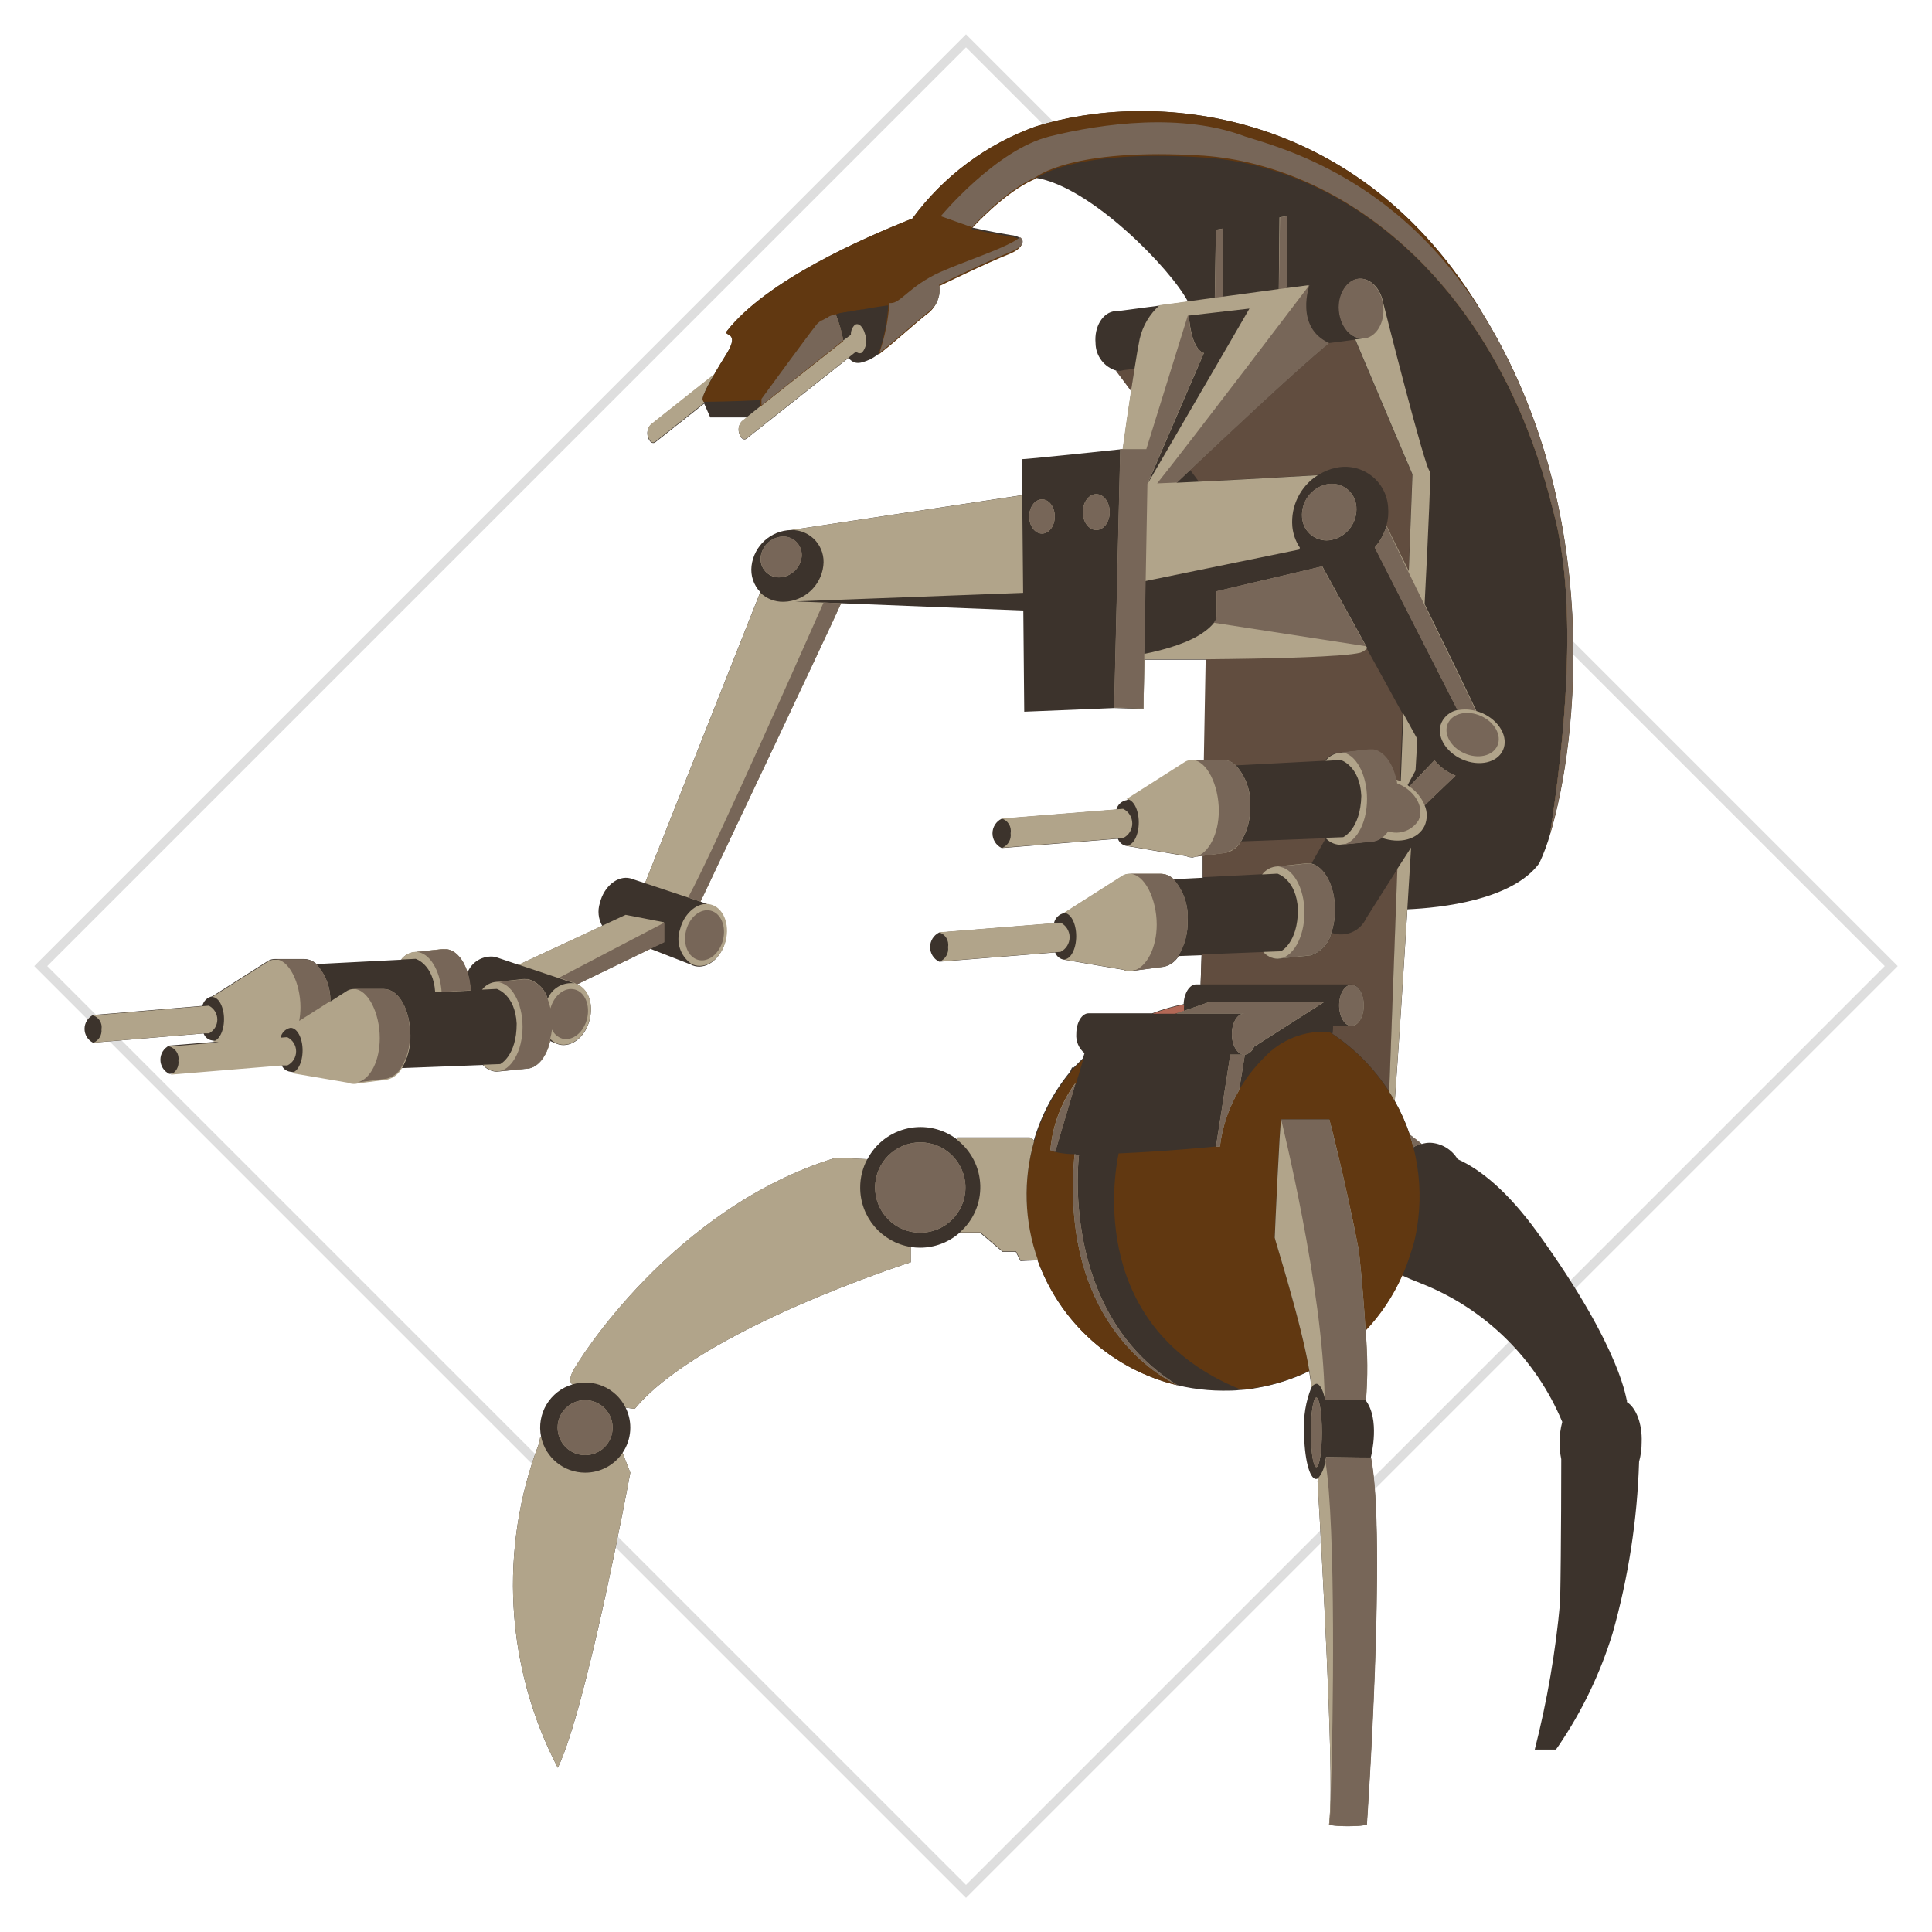
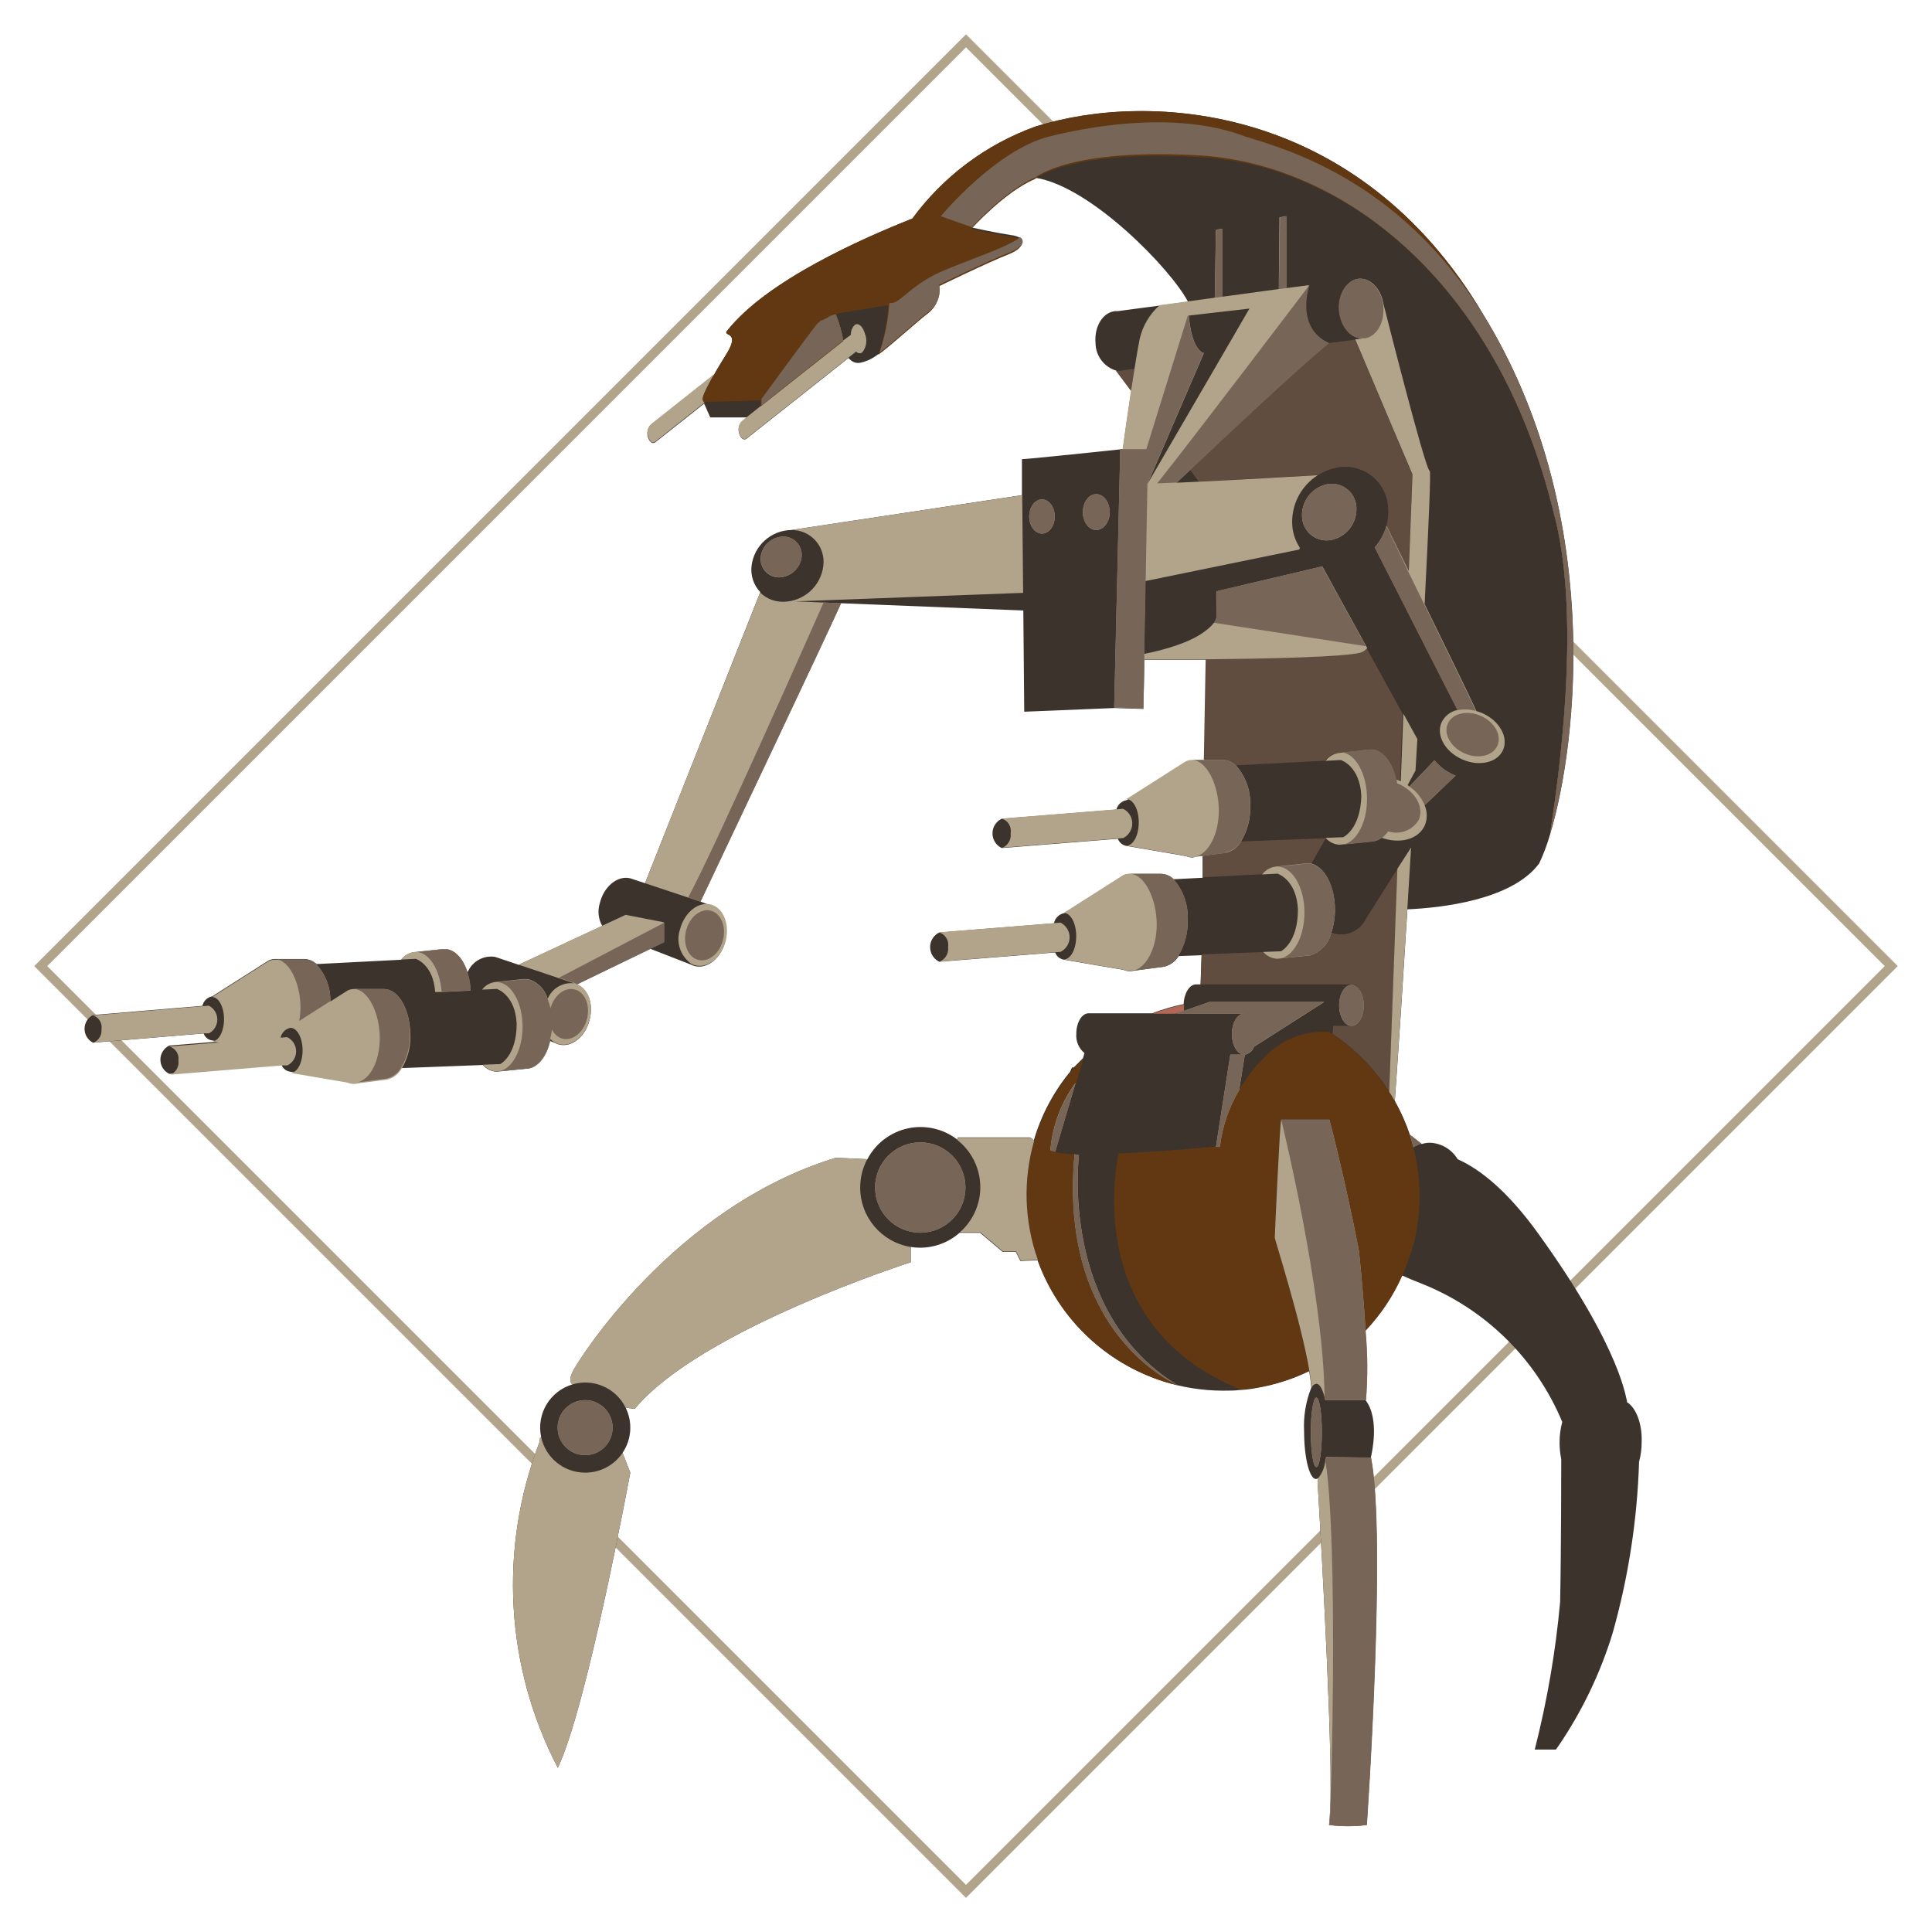
<svg xmlns="http://www.w3.org/2000/svg" viewBox="0 0 210 210">
  <defs>
-     <style>.a{fill:none;stroke:#dedede;stroke-miterlimit:10;}.b{fill:#3c332c;}.c{fill:#b26856;}.d{fill:#614d3f;}.e{fill:#613811;}.f{fill:#b1a48a;}.g{fill:#776658;}</style>
+     <style>.a{fill:none;stroke:#b1a48a;stroke-miterlimit:10;}.b{fill:#3c332c;}.c{fill:#b26856;}.d{fill:#614d3f;}.e{fill:#613811;}.f{fill:#b1a48a;}.g{fill:#776658;}</style>
  </defs>
  <rect class="a" x="33.89" y="33.89" width="142.23" height="142.23" transform="translate(105 -43.49) rotate(45)" />
  <path class="b" d="M176.84,152.4c0-.15,0-0.23,0-0.2-0.1.2-.31-5.21-9.7-18.2-3.31-4.57-6.26-6.91-8.7-8a3.67,3.67,0,0,0-3-1.79,3.07,3.07,0,0,0-.91.14c-0.47-.38-0.9-0.7-1.28-1a21.05,21.05,0,0,0-1.64-3.68c0.42-5.83.9-13.16,1.37-20.83,3.67-.16,11.39-1,14.33-5a21.55,21.55,0,0,0,1.21-3.26c3-10,5.77-35.11-7.29-56.39C147.69,11.32,125,9.84,112.55,13.76a28.66,28.66,0,0,0-13.38,10C93.76,25.92,83.34,30.46,79,36c-0.4.58,1.48,0,0,2.42-0.5.81-1,1.61-1.39,2.32l-6.9,5.47a1.29,1.29,0,0,0-.28,1.3c0.14,0.52.49,0.78,0.78,0.58l5.33-4.22,0.66,1.5h4l-0.57.45a1.29,1.29,0,0,0-.28,1.3c0.14,0.52.49,0.78,0.78,0.58l11.1-8.79c0.67,0.78,1.31.61,2.35,0.15a6.15,6.15,0,0,0,1-.65c1.68-1.26,4.43-3.8,5.5-4.58a3,3,0,0,0,1-2.82s5.36-2.62,7.79-3.57c1.22-.51,1.6-1.18,1-1.59a2.53,2.53,0,0,0-1-.3c-1.76-.27-4.19-0.81-4.19-0.81s3.65-4.05,6.89-5.41c6,0.93,14.74,9.95,16.56,13.47l-3.05.41h0l-4.6.61h-0.27c-1.33.12-2.29,1.67-2.13,3.47a3.15,3.15,0,0,0,2.26,3l1.63,2.18c-0.34,2.2-.68,4.59-0.92,6.37h-0.25S110.93,50,111.08,49.9l0,3.92L86,57.61a4.43,4.43,0,0,0-4.31,3.9,3.52,3.52,0,0,0,.95,2.85L70.11,96v0l-1.33-.44-0.27-.09c-1.37-.34-2.86.86-3.31,2.69a3.11,3.11,0,0,0,.26,2.48l-9.08,4.23L54,104.07,53.76,104a2.77,2.77,0,0,0-2.95,1.72c-0.44-1.41-1.28-2.4-2.25-2.53l-0.24,0a1.67,1.67,0,0,0-.33,0l-2.74.29H45.18a2.11,2.11,0,0,0-1.58.84l-9.19.47a2,2,0,0,0-1.31-.55H29.86a1.48,1.48,0,0,0-.66.16v0l-6.14,3.9A1.34,1.34,0,0,0,22,109.33l-11.9,1a1.69,1.69,0,0,0,0,3h0.1l11.93-1a1.15,1.15,0,0,0,.93.76l0.7,0.12-5.37.44a1.71,1.71,0,0,0,0,3.07h0.1l12.1-1a1.17,1.17,0,0,0,.95.77l6.21,1.06a1.75,1.75,0,0,0,.69.14,1.7,1.7,0,0,0,.44-0.06l3.17-.41v0a2.48,2.48,0,0,0,1.52-1.12l8.92-.34a2.07,2.07,0,0,0,1.49.73h0v0l3.45-.34v0c1.08-.16,2-1.35,2.36-3l0.55,0.22a2,2,0,0,0,.44.17c1.37,0.34,2.86-.86,3.31-2.69s-0.19-3.36-1.4-3.85l8-3.87,4.39,1.71a2,2,0,0,0,.44.17c1.37,0.34,2.86-.86,3.31-2.69s-0.28-3.59-1.65-3.93L76.14,98c2.52-5.32,13.75-29,15.28-32.43l19.81,0.79,0.1,11,9.78-.4,3.18,0.1,0.1-5.35c1.85,0,4.22,0,6.75,0l-0.2,11h-1.35a1.55,1.55,0,0,0-.69.17v0l-6.43,4.09A1.4,1.4,0,0,0,121.34,88l-12.48,1a1.77,1.77,0,0,0,0,3.17H109l12.51-1a1.21,1.21,0,0,0,1,.79l6.42,1.1a1.81,1.81,0,0,0,.71.15A1.76,1.76,0,0,0,130,93.1l0.72-.09,0,2.4-3.15.16a2,2,0,0,0-1.37-.58h-3.4a1.55,1.55,0,0,0-.69.17v0l-6.43,4.09a1.4,1.4,0,0,0-1.12,1.11l-12.48,1a1.77,1.77,0,0,0,0,3.17h0.1l12.51-1a1.21,1.21,0,0,0,1,.79l6.42,1.1a1.8,1.8,0,0,0,.71.15,1.76,1.76,0,0,0,.45-0.06l3.28-.43v0a2.57,2.57,0,0,0,1.57-1.16l2.48-.09L130.5,107H130c-0.72,0-1.31,1-1.34,2.14a21.25,21.25,0,0,0-3.42,1h-6.91c-0.74,0-1.34,1-1.34,2.23a2.46,2.46,0,0,0,.89,2.1l-0.17.56q-0.5.5-1,1h-0.19l-0.21.47a21,21,0,0,0-3.94,7.46,1,1,0,0,0-.45-0.33H104.1l-0.06.23A6.52,6.52,0,0,0,94.28,126c-1-.05-2.15-0.11-3.45-0.15-17.67,5.41-28.08,22.16-28.6,23.28s0,1.35,0,1.35h0a4.89,4.89,0,0,0-3.41,5.72l-0.11.06-0.08.52a43.09,43.09,0,0,0,2,35.37c3.18-6.58,7.88-32.08,7.88-32.08l-0.84-2.15A4.89,4.89,0,0,0,68,153c0.33,0.05.66,0.1,1,.13,7.14-8.63,30-15.93,30-15.93v-1.66a6.57,6.57,0,0,0,1,.08,6.5,6.5,0,0,0,4.3-1.62h2.23l2.45,2.07h1.43l0.51,1s0.87-.05,1.86-0.08a21.48,21.48,0,0,0,20.14,14.17c0.65,0,1.3,0,1.93-.08h0.06a12.92,12.92,0,0,0,1.66-.21,21.28,21.28,0,0,0,5.73-1.83c0.11,0.66.19,1.27,0.23,1.8a11.2,11.2,0,0,0-.78,4.75c0,2.85.58,5.17,1.29,5.17a0.42,0.42,0,0,0,.27-0.11l-0.1.34s1.48,24.49,1.42,33.53c0,1.48-.06,2.8-0.17,3.85a15.61,15.61,0,0,0,4.09,0s2.16-31.28.45-39.94c0.09-.36,1-4.18-0.56-6.22a44.32,44.32,0,0,0-.05-7.58,21.13,21.13,0,0,0,4-6c0.59,0.27,1.27.56,2.07,0.87a27.57,27.57,0,0,1,15.35,15.06,8.37,8.37,0,0,0-.29,2.25,8.66,8.66,0,0,0,.18,1.79s0,9.72-.12,15.52a102.27,102.27,0,0,1-2.76,16.05h2.3l0.29-.41a45.52,45.52,0,0,0,5.86-12.19,77.36,77.36,0,0,0,2.89-18.69,7.82,7.82,0,0,0,.28-2.11h0C178.52,154.75,177.82,153,176.84,152.4Z" />
  <path class="c" d="M128.7,109.87a3.64,3.64,0,0,1,0-.59s0-.06,0-0.09a21.25,21.25,0,0,0-3.42,1h2.45Z" />
  <path class="d" d="M122.13,40.23a1.83,1.83,0,0,1-.39.08h-0.29l-0.15,0,1.63,2.18c0.13-.84.26-1.66,0.38-2.4Z" />
  <path class="d" d="M132.23,64.26h-0.06c0,1.13.05,2.11,0.08,2.71C132.26,66.38,132.25,65.4,132.23,64.26Z" />
  <path class="d" d="M134.36,83.19l9.63-.5a2.21,2.21,0,0,1,1.66-.88h0l3-.33h0.22l0.25,0c1.15,0.16,2.12,1.46,2.51,3.23a5.79,5.79,0,0,1,.54.21l0.28-7.36-3.92-7.13a1.59,1.59,0,0,1-.78.49c-1.92.47-9.88,0.65-16.7,0.71l-0.2,11H133A2,2,0,0,1,134.36,83.19Z" />
  <path class="d" d="M138.85,94.19h0.08l2.87-.31a1.76,1.76,0,0,1,.34,0l0.25,0,0.15,0,1.57-2.77h0l-9.22.35a2.57,2.57,0,0,1-1.57,1.16v0l-2.56.33,0,2.4,6.48-.33A2.21,2.21,0,0,1,138.85,94.19Z" />
  <path class="d" d="M148.24,109.27c0,1.23-.6,2.23-1.34,2.23h-2c0,0.23,0,.53-0.07.87a21.5,21.5,0,0,1,6.17,6.28l0.92-24.24-3.42,5.4a3,3,0,0,1-3.76,1.58,3.31,3.31,0,0,1-2.27,2.48v0l-3.57.36v0h0a2.14,2.14,0,0,1-1.54-.75l-6.74.26L130.5,107h16.4C147.64,107,148.24,108,148.24,109.27Z" />
  <path class="d" d="M150.88,55.09a5.67,5.67,0,0,1-.19,2.09l2.42,4.93,0.4-10.52s-3.91-9.2-6.22-14.67l-2.83.37c-3.73,3.1-11.09,10-15.09,13.8l0.93,1.25c4.94-.24,11-0.6,13-0.71a5.58,5.58,0,0,1,1.9-.78A4.68,4.68,0,0,1,150.88,55.09Z" />
  <path class="e" d="M153.81,134.57q0.13-.58.22-1.18a21.18,21.18,0,0,0-.14-7.53q-0.11-.57-0.26-1.13t-0.41-1.39a21.05,21.05,0,0,0-1.64-3.68q-0.29-.51-0.6-1a21.5,21.5,0,0,0-6.17-6.28l-0.31-.21a8.76,8.76,0,0,0-7.1,2.79,16.73,16.73,0,0,0-2.72,3.52,15.59,15.59,0,0,0-2.09,6.14l-0.43,0h0v0s-5.58.55-10.57,0.75c-0.55,2.63-3.21,19,13.28,25.67h0.06q0.84-.08,1.66-0.21a21.28,21.28,0,0,0,5.73-1.83c-0.9-5.37-3.77-14.35-3.77-14.51s0.54-12.59.7-12.83h5.24S146.15,128,147.7,136c0.37,3.57.59,6.41,0.72,8.66a21.13,21.13,0,0,0,4-6,20.87,20.87,0,0,0,.89-2.37Q153.62,135.42,153.81,134.57Z" />
  <path class="e" d="M116.8,125.46a10.85,10.85,0,0,1-1.64-.15h0l-0.41-.08h0a3.71,3.71,0,0,1-.53-0.16,14.35,14.35,0,0,1,2.75-7.32l0.79-2.66q-0.5.5-1,1l-0.39.47A21.06,21.06,0,0,0,112.8,137,21.43,21.43,0,0,0,128,150.58C124,148.66,115.28,141.85,116.8,125.46Z" />
  <path class="f" d="M151.89,94.43L151,118.67q0.32,0.49.6,1c0.42-5.83.9-13.16,1.37-20.83,0.14-2.22.27-4.47,0.41-6.72Z" />
  <path class="f" d="M71.23,48l5.33-4.22-0.08-.19-0.08-.18c-0.11-.25.43-1.34,1.23-2.75l-6.9,5.47a1.29,1.29,0,0,0-.28,1.3C70.6,48,70.94,48.25,71.23,48Z" />
  <path class="f" d="M148.61,70.44l-0.11-.2-4.77-8.68-11.49,2.71c0,1.14,0,2.12,0,2.72a1.26,1.26,0,0,1-.29.71,5,5,0,0,1-1,.93c-1.57,1.2-4.32,2-6.6,2.45l0.14-7.92,16.74-3.43,0.06-.2h0v0a5,5,0,0,1-.82-2.32,6,6,0,0,1,2.77-5.56c-2,.12-8,0.47-13,0.71l-2.36.11,1.43-1.36c4-3.79,11.36-10.71,15.09-13.8-3.78-1.71-2.13-6.32-2.13-6.32l-2.48.33V23.5l-0.72.12L139,31.42l-6.12.83v-7.4l-0.72.12-0.12,7.39-2.94.4-3.05.41h0a7,7,0,0,0-2.17,3.66c-0.12.57-.33,1.76-0.56,3.23-0.12.74-.25,1.56-0.38,2.4-0.34,2.2-.68,4.59-0.92,6.37h-0.25l-0.66,28.08,3.18,0.1,0.1-5.35c1.85,0,4.22,0,6.75,0,6.82-.06,14.78-0.24,16.7-0.71A1.59,1.59,0,0,0,148.61,70.44Zm-12.8-36.9-2.63,4.53-8.44,14.51h0l6.13-14.22h-0.11c-1.07-.56-1.41-2.6-1.54-4.06Z" />
  <path class="f" d="M156.69,78.53c-0.62,1.38.37,3.17,2.22,4s3.84,0.38,4.46-1-0.37-3.17-2.22-4a4.86,4.86,0,0,0-.67-0.24c-0.72-1.58-3.28-6.82-5.63-11.63,0.44-8.58.69-14.46,0.56-14.46-0.46,0-5.05-18.24-5.05-18.24h0c-0.28-1.6-1.41-2.77-2.65-2.66s-2.29,1.67-2.13,3.47,1.34,3.13,2.66,3l-0.93.12c2.3,5.47,6.22,14.67,6.22,14.67l-0.4,10.52-2.42-4.93a6.15,6.15,0,0,1-1.27,2.34l9,17.68A2.45,2.45,0,0,0,156.69,78.53Zm-8.26-41.76h0Z" />
  <path class="f" d="M154.85,89.76a2.79,2.79,0,0,0,0-2.23l3.36-3.22a5.59,5.59,0,0,1-2.29-1.67l-2.73,2.85L153,85.34l0.86-1.59,0.2-3.42-1.52-2.76-0.28,7.36a5.79,5.79,0,0,0-.54-0.21c-0.4-1.77-1.36-3.07-2.51-3.23l-0.25,0h-0.22l-3,.33h0a2.21,2.21,0,0,0-1.66.88l1.66-.09s2.08,0.63,2.23,3.9C147.88,90.15,146,91,146,91l-1.92.07h0a2.15,2.15,0,0,0,1.5.75v0l3.57-.36h0a2,2,0,0,0,1-.41C152.14,91.78,154.16,91.24,154.85,89.76Z" />
  <path class="f" d="M63.6,160.07a4.89,4.89,0,0,1-4.78-3.87l-0.11.06-0.08.52a43.09,43.09,0,0,0,2,35.37c3.18-6.58,7.88-32.08,7.88-32.08l-0.84-2.15A4.89,4.89,0,0,1,63.6,160.07Z" />
  <path class="f" d="M93.5,129.08a6.49,6.49,0,0,1,.77-3.08c-1-.05-2.15-0.11-3.45-0.15-17.67,5.41-28.08,22.16-28.6,23.28s0,1.35,0,1.35h0A4.89,4.89,0,0,1,68,153c0.33,0.05.66,0.1,1,.13,7.14-8.63,30-15.93,30-15.93v-1.66A6.53,6.53,0,0,1,93.5,129.08Z" />
  <path class="f" d="M112.41,124a1,1,0,0,0-.45-0.33H104.1l-0.06.23a6.52,6.52,0,0,1,.29,10.05h2.23l2.45,2.07h1.43l0.51,1s0.87-.05,1.86-0.08A21.12,21.12,0,0,1,112.41,124Z" />
  <path class="f" d="M143.08,150.41c0.35,0,.67.56,0.9,1.48l0.07,0.3h4.43a44.32,44.32,0,0,0-.05-7.58c-0.13-2.25-.35-5.09-0.72-8.66-1.55-8-3.21-14.25-3.21-14.25h-5.24c-0.15.23-.7,12.64-0.7,12.83s2.87,9.14,3.77,14.51c0.11,0.66.19,1.27,0.23,1.8A0.67,0.67,0,0,1,143.08,150.41Z" />
  <path class="f" d="M109.85,90.56a1.49,1.49,0,0,1-.88,1.58l12.51-1,0.61-.05a1.77,1.77,0,0,0,0-3.17H122l-0.65.05-12.48,1A1.4,1.4,0,0,1,109.85,90.56Z" />
  <path class="f" d="M102.16,104.51l12.51-1,0.61-.05a1.77,1.77,0,0,0,0-3.17h-0.1l-0.65.05-12.48,1a1.4,1.4,0,0,1,1,1.59A1.49,1.49,0,0,1,102.16,104.51Z" />
  <path class="f" d="M73.92,101a3.29,3.29,0,0,0,1.22,3.76,2,2,0,0,0,.44.17c1.37,0.34,2.86-.86,3.31-2.69s-0.28-3.59-1.65-3.93S74.38,99.22,73.92,101Z" />
  <path class="f" d="M10.19,113.32l11.93-1,0.59,0a1.69,1.69,0,0,0,0-3h-0.1l-0.62.05-11.9,1a1.33,1.33,0,0,1,.94,1.51A1.42,1.42,0,0,1,10.19,113.32Z" />
  <path class="f" d="M81.13,47.66l11.1-8.79,0.83-.66a0.49,0.49,0,0,0,.65.11,2,2,0,0,0,.32-2c-0.22-.83-0.72-1.28-1.12-1a1.39,1.39,0,0,0-.42,1.07L91.66,37a14.58,14.58,0,0,0-.83-2.86h0l-0.18.06-0.18.06-0.17.06-0.19.08L90,34.5l-0.3.14h0l-0.36.19-0.07,0-0.07,0L89.06,35l0,0-0.12.09,0,0-0.08.07,0,0-0.09.1c-1,1.25-6,8.1-6,8.1v0.7L81.2,45.32l-0.57.45a1.29,1.29,0,0,0-.28,1.3C80.49,47.6,80.83,47.86,81.13,47.66Z" />
  <path class="f" d="M112.55,19.29s3.79-3.31,18.3-2.37C145.54,18,162.61,30,168.9,55.8c2.69,10,1.12,25-.41,34.78,3-10,5.77-35.11-7.29-56.39C152,19.35,139.36,16.11,135.33,14.83c-6.76-2.57-15.41-1.45-21.25,0s-11.82,8.67-11.82,8.67l3.39,1.2S109.3,20.64,112.55,19.29Z" />
  <path class="f" d="M146.9,111.51c0.74,0,1.34-1,1.34-2.23s-0.6-2.23-1.34-2.23-1.34,1-1.34,2.23,0.6,2.23,1.34,2.23h0Z" />
  <path class="f" d="M76.14,98c2.52-5.32,13.75-29,15.28-32.43l-1.9-.08-3.08-.12,24.77-.93-0.1-10.61L86,57.61a3.45,3.45,0,0,1,3.49,3.9,4.43,4.43,0,0,1-4.31,3.9,3.5,3.5,0,0,1-2.55-1L70.11,96v0l4.69,1.56Z" />
  <path class="f" d="M154.5,124.31c-0.47-.38-0.9-0.7-1.28-1q0.23,0.68.41,1.39A3.4,3.4,0,0,1,154.5,124.31Z" />
  <circle class="f" cx="100.03" cy="129.08" r="4.91" />
  <circle class="f" cx="63.6" cy="155.18" r="2.99" />
  <path class="f" d="M149,158.44l-4.87-.07c0,0.17-.06.33-0.09,0.49a3.46,3.46,0,0,1-.73,1.77l-0.1.34s1.48,24.49,1.42,33.53c0,1.48-.06,2.8-0.17,3.85a15.61,15.61,0,0,0,4.09,0s2.16-31.28.45-39.94v0Z" />
  <ellipse class="f" cx="143.08" cy="155.69" rx="0.6" ry="3.78" />
  <path class="f" d="M84.68,62.76a2.53,2.53,0,0,0,2.45-2.22,2,2,0,0,0-2-2.22,2.53,2.53,0,0,0-2.45,2.22A2,2,0,0,0,84.68,62.76Z" />
  <path class="f" d="M141.53,56.26a2.67,2.67,0,0,0,3.24,2.42,3.42,3.42,0,0,0,2.66-3.61,2.67,2.67,0,0,0-3.24-2.42A3.42,3.42,0,0,0,141.53,56.26Z" />
  <path class="f" d="M134.89,91.47a6.9,6.9,0,0,0,1-3.84,6.14,6.14,0,0,0-1.57-4.45,2,2,0,0,0-1.37-.58h-3.4a1.55,1.55,0,0,0-.69.17v0l-6.43,4.09c0.75,0,1.35,1.13,1.35,2.53s-0.6,2.53-1.35,2.53l6.42,1.1a1.81,1.81,0,0,0,.71.15,1.76,1.76,0,0,0,.45-0.06l0.72-.09,2.56-.33v0A2.57,2.57,0,0,0,134.89,91.47Z" />
  <path class="f" d="M144.71,101.4a7.89,7.89,0,0,0,.39-2.54c0-2.55-1.13-4.64-2.56-5l-0.15,0-0.25,0a1.76,1.76,0,0,0-.34,0l-2.87.31h-0.08a2.21,2.21,0,0,0-1.66.88l1.66-.09s2.08,0.63,2.23,3.9c0,3.65-1.85,4.54-1.85,4.54l-1.92.07a2.14,2.14,0,0,0,1.54.75h0v0l3.57-.36v0A3.31,3.31,0,0,0,144.71,101.4Z" />
  <path class="f" d="M128.09,103.84a6.9,6.9,0,0,0,1-3.84,6.14,6.14,0,0,0-1.57-4.45,2,2,0,0,0-1.37-.58h-3.4a1.55,1.55,0,0,0-.69.17v0l-6.43,4.09c0.75,0,1.35,1.13,1.35,2.53s-0.6,2.53-1.35,2.53l6.42,1.1a1.8,1.8,0,0,0,.71.15,1.76,1.76,0,0,0,.45-0.06l3.28-.43v0A2.57,2.57,0,0,0,128.09,103.84Z" />
  <ellipse class="f" cx="119.16" cy="55.66" rx="1.46" ry="1.95" />
  <ellipse class="f" cx="113.26" cy="56.14" rx="1.39" ry="1.86" />
  <path class="f" d="M48.56,103.17l-0.24,0a1.67,1.67,0,0,0-.33,0l-2.74.29H45.18a2.11,2.11,0,0,0-1.58.84l1.58-.08s1.93,0.59,2.12,3.61l0.67,0,3.17-.16a7.52,7.52,0,0,0-.33-1.94C50.37,104.3,49.53,103.31,48.56,103.17Z" />
  <path class="f" d="M57.46,116.11c1.08-.16,2-1.35,2.36-3l0-.17a2.11,2.11,0,0,0,.52.39,2,2,0,0,0,.44.17c1.37,0.34,2.86-.86,3.31-2.69s-0.19-3.36-1.4-3.85l8-3.87,1.48-.71v-2.13L68,99.44l-2.55,1.19-9.08,4.23,4.37,1.46,1.72,0.57a2.75,2.75,0,0,0-2.93,1.68,3.07,3.07,0,0,0-2.14-2.15l-0.24,0a1.69,1.69,0,0,0-.33,0l-2.78.3H54a2.14,2.14,0,0,0-1.6.85l1.6-.08s2,0.61,2.16,3.77c0,3.53-1.79,4.4-1.79,4.4l-1.86.07a2.07,2.07,0,0,0,1.49.73h0v0l3.45-.34v0Z" />
  <path class="f" d="M41.73,107.5H38.44a1.5,1.5,0,0,0-.67.17v0l-1.86,1.19a5.75,5.75,0,0,0-1.49-4,2,2,0,0,0-1.31-.55H29.86a1.48,1.48,0,0,0-.66.16v0l-6.14,3.9c0.71,0,1.29,1.08,1.29,2.41s-0.58,2.41-1.29,2.41l0.7,0.12-5.37.44a1.35,1.35,0,0,1,1,1.53,1.44,1.44,0,0,1-.85,1.53l12.1-1,0.59,0a1.71,1.71,0,0,0,0-3.07h-0.1l-0.63.05a1.36,1.36,0,0,1,1.08-1.07c0.72,0,1.31,1.1,1.31,2.45s-0.58,2.45-1.31,2.45l6.21,1.06a1.75,1.75,0,0,0,.69.14,1.7,1.7,0,0,0,.44-0.06l3.17-.41v0a2.48,2.48,0,0,0,1.52-1.12,6.68,6.68,0,0,0,1-3.71C44.57,109.67,43.3,107.5,41.73,107.5Z" />
  <path class="f" d="M102.06,31s5.36-2.62,7.79-3.57c1.22-.51,1.6-1.18,1-1.59-1.22,1.08-6.15,2.65-8.74,3.82-3.16,1.44-4.19,3.31-5.2,3.31l-0.2,0a20.78,20.78,0,0,1-1.08,5.4c1.68-1.26,4.43-3.8,5.5-4.58A3,3,0,0,0,102.06,31Z" />
  <path class="f" d="M114.17,125a3.71,3.71,0,0,0,.53.16l2.22-7.48A14.35,14.35,0,0,0,114.17,125Z" />
  <path class="f" d="M117.28,125.56l-0.48-.1c-1.52,16.39,7.22,23.2,11.24,25.13C115.09,142.67,117.28,125.56,117.28,125.56Z" />
  <path class="f" d="M115.15,125.31h0Z" />
  <path class="f" d="M131.45,108.91l-3.6,1.26h7.39c-0.74,0-1.34,1-1.34,2.23s0.6,2.23,1.34,2.23h-1.51l-1.56,10,0.43,0a15.59,15.59,0,0,1,2.09-6.14l0.62-3.85a1.31,1.31,0,0,0,1-.86l7.63-4.87H131.45Z" />
  <path class="g" d="M148.24,109.27c0-1.23-.6-2.23-1.34-2.23s-1.34,1-1.34,2.23,0.6,2.23,1.34,2.23h0C147.64,111.51,148.24,110.51,148.24,109.27Z" />
  <path class="g" d="M141.34,59.51h0v0Z" />
  <path class="g" d="M132.23,64.26c0,1.14,0,2.12,0,2.72a1.26,1.26,0,0,1-.29.71l16.53,2.55-4.77-8.68Z" />
  <polygon class="g" points="132.17 24.97 132.05 32.36 132.89 32.25 132.89 24.85 132.17 24.97" />
  <polygon class="g" points="139.13 23.62 139.01 31.42 139.86 31.31 139.86 23.5 139.13 23.62" />
  <path class="g" d="M148.43,36.77h0c1.23-.25,2.08-1.73,1.93-3.44,0-.13,0-0.26-0.05-0.38-0.28-1.6-1.41-2.77-2.65-2.66s-2.29,1.67-2.13,3.47,1.34,3.13,2.66,3h0Z" />
  <path class="g" d="M144.47,37.29c-3.78-1.71-2.13-6.32-2.13-6.32s-12.85,16.94-16.56,21.57l2.17-.09,1.43-1.36C133.38,47.31,140.74,40.39,144.47,37.29Z" />
  <path class="g" d="M150.69,57.18a6.15,6.15,0,0,1-1.27,2.34l9,17.68a4.14,4.14,0,0,1,2,.08c-0.72-1.58-3.28-6.82-5.63-11.63l-1.73-3.54Z" />
  <ellipse class="g" cx="160.06" cy="79.84" rx="2.22" ry="2.95" transform="translate(21.75 193.26) rotate(-65.86)" />
  <path class="g" d="M154.86,87.53l3.36-3.22a5.59,5.59,0,0,1-2.29-1.67l-2.73,2.85A4.68,4.68,0,0,1,154.86,87.53Z" />
  <path class="g" d="M74.8,97.55L76.14,98c2.52-5.32,13.75-29,15.28-32.43l-1.9-.08C88.82,67.06,77.73,92.18,74.8,97.55Z" />
  <path class="g" d="M154.5,124.31c-0.47-.38-0.9-0.7-1.28-1q0.23,0.68.41,1.39A3.4,3.4,0,0,1,154.5,124.31Z" />
  <circle class="g" cx="100.03" cy="129.08" r="4.91" />
  <circle class="g" cx="63.6" cy="155.18" r="2.99" />
  <path class="g" d="M144.5,121.7h-5.24s4.57,18.45,4.72,30.19l0.07,0.3h4.43a44.32,44.32,0,0,0-.05-7.58c-0.13-2.25-.35-5.09-0.72-8.66C146.15,128,144.5,121.7,144.5,121.7Z" />
  <path class="g" d="M144.16,158.38c0,0.17-.06.33-0.09,0.49,1.16,6.89.84,29.05,0.59,35.64,0,1.48-.06,2.8-0.17,3.85a15.61,15.61,0,0,0,4.09,0s2.16-31.28.45-39.94v0Z" />
  <ellipse class="g" cx="143.08" cy="155.69" rx="0.6" ry="3.78" />
  <path class="g" d="M87.14,60.53a2,2,0,0,0-2-2.22,2.53,2.53,0,0,0-2.45,2.22,2,2,0,0,0,2,2.22A2.53,2.53,0,0,0,87.14,60.53Z" />
  <path class="g" d="M144.19,52.64a3.42,3.42,0,0,0-2.66,3.61,2.67,2.67,0,0,0,3.24,2.42,3.42,3.42,0,0,0,2.66-3.61A2.67,2.67,0,0,0,144.19,52.64Z" />
  <path class="g" d="M148.59,86.84c0,2.78-1.32,5-2.94,5h0v0l3.57-.36h0a2,2,0,0,0,1-.41,3.2,3.2,0,0,0,.67-0.7,2.85,2.85,0,0,0,3.31-1.23c0.62-1.32-.3-3.05-2.06-3.88l-0.28-.12q0-.24-0.09-0.46c-0.4-1.77-1.36-3.07-2.51-3.23l-0.25,0h-0.22l-3,.33C147.29,81.85,148.59,84.08,148.59,86.84Z" />
  <path class="g" d="M133.31,92.63a2.57,2.57,0,0,0,1.57-1.16,6.9,6.9,0,0,0,1-3.84,6.14,6.14,0,0,0-1.57-4.45,2,2,0,0,0-1.37-.58h-3.4c1.62,0,2.94,2.74,2.94,5.52,0,2.51-1.08,4.6-2.49,5l0.72-.09,2.56-.33v0Z" />
  <path class="g" d="M142.54,93.89l-0.15,0-0.25,0a1.76,1.76,0,0,0-.34,0l-2.87.31c1.58,0.07,2.86,2.29,2.86,5s-1.3,5-2.91,5v0l3.57-.36v0a3.31,3.31,0,0,0,2.27-2.48,7.89,7.89,0,0,0,.39-2.54C145.09,96.31,144,94.21,142.54,93.89Z" />
  <path class="g" d="M127.56,95.56a2,2,0,0,0-1.37-.58h-3.4c1.62,0,2.94,2.74,2.94,5.52,0,2.51-1.08,4.6-2.49,5l3.28-.43v0a2.57,2.57,0,0,0,1.57-1.16,6.9,6.9,0,0,0,1-3.84A6.14,6.14,0,0,0,127.56,95.56Z" />
  <path class="g" d="M124.53,63.15l0.19-10.57h0l6.13-14.22h-0.11c-1.07-.56-1.41-2.6-1.54-4.06l-0.09,0-4.51,14.52c-0.52,0-2,0-2.59,0h-0.25l-0.66,28.08,3.18,0.1,0.1-5.35v-0.6Z" />
  <ellipse class="g" cx="119.16" cy="55.66" rx="1.46" ry="1.95" />
  <ellipse class="g" cx="113.26" cy="56.14" rx="1.39" ry="1.86" />
  <ellipse class="g" cx="76.58" cy="101.67" rx="2.76" ry="2.07" transform="translate(-40.64 151.27) rotate(-75.95)" />
  <path class="g" d="M72.22,100.28l-11.47,6,1.72,0.57L62.73,107l8-3.87,1.48-.71v-2.1Z" />
  <path class="g" d="M48,107.81l3.17-.16a7.52,7.52,0,0,0-.33-1.94c-0.44-1.41-1.28-2.4-2.25-2.53l-0.24,0a1.67,1.67,0,0,0-.33,0l-2.74.29C46.67,103.55,47.83,105.42,48,107.81Z" />
  <path class="g" d="M32.66,109.49a8,8,0,0,1-.14,1.48l3.38-2.15a5.75,5.75,0,0,0-1.49-4,2,2,0,0,0-1.31-.55H29.86C31.4,104.23,32.66,106.84,32.66,109.49Z" />
  <path class="g" d="M60,111.9a1.79,1.79,0,0,0,1.14,1c1.11,0.28,2.31-.7,2.67-2.17s-0.23-2.9-1.34-3.18-2.24.64-2.64,2.05a6.66,6.66,0,0,0-.3-1,3.07,3.07,0,0,0-2.14-2.15l-0.24,0a1.69,1.69,0,0,0-.33,0l-2.78.3c1.53,0.07,2.76,2.22,2.76,4.86s-1.26,4.84-2.82,4.86v0l3.45-.34v0c1.08-.16,2-1.35,2.36-3l0-.17A7.77,7.77,0,0,0,60,111.9Z" />
  <path class="g" d="M41.73,107.5H38.44c1.57,0,2.84,2.65,2.84,5.34,0,2.43-1,4.45-2.41,4.81l3.17-.41v0a2.48,2.48,0,0,0,1.52-1.12,6.68,6.68,0,0,0,1-3.71C44.57,109.67,43.3,107.5,41.73,107.5Z" />
  <path class="e" d="M161.2,34.19C147.69,11.32,125,9.83,112.55,13.75a28.66,28.66,0,0,0-13.38,10C93.76,25.91,83.34,30.46,79,36c-0.4.58,1.48,0,0,2.42-0.5.81-1,1.61-1.39,2.32-0.81,1.41-1.34,2.5-1.23,2.75l0.08,0.18c2.89,0,6.2-.18,6.2-0.18v0.7l9-7.12a14.58,14.58,0,0,0-.83-2.86L91,34.12l0.32-.1L91.52,34l0.22-.06,0.17,0,0.23-.06,0.17,0,0.53-.12,0.08,0,0.27-.06,0.15,0,0.28-.06,0.14,0,1-.18h0l0.35-.06h0l0.73-.11h0l0.91-.13-0.2,0a20.78,20.78,0,0,1-1.08,5.4c1.68-1.26,4.43-3.8,5.5-4.58a3,3,0,0,0,1-2.82s5.36-2.62,7.79-3.57c1.22-.51,1.6-1.18,1-1.59a2.53,2.53,0,0,0-1-.3c-1.76-.27-4.19-0.81-4.19-0.81s3.65-4.05,6.89-5.41c0,0,3.79-3.31,18.3-2.37C145.54,18,162.61,30,168.9,55.8c2.69,10,1.12,25-.41,34.78C171.47,80.54,174.26,55.48,161.2,34.19Z" />
  <path class="g" d="M114.7,125.21l2.22-7.48a14.35,14.35,0,0,0-2.75,7.32A3.71,3.71,0,0,0,114.7,125.21Z" />
  <path class="g" d="M117.28,125.56l-0.48-.1c-1.52,16.39,7.22,23.2,11.24,25.13C115.09,142.67,117.28,125.56,117.28,125.56Z" />
  <path class="g" d="M115.15,125.3h0Z" />
  <path class="g" d="M136.29,113.78l7.63-4.87H131.45l-3.6,1.26h7.39c-0.74,0-1.34,1-1.34,2.23s0.6,2.23,1.34,2.23h-1.51l-1.56,10,0.43,0a15.59,15.59,0,0,1,2.09-6.14l0.62-3.85A1.31,1.31,0,0,0,136.29,113.78Z" />
  <path class="g" d="M130.84,16.92C145.54,18,162.61,30,168.9,55.8c2.69,10,1.12,25-.41,34.78,3-10,5.77-35.11-7.29-56.39C152,19.35,139.36,16.11,135.33,14.83c-6.76-2.57-15.41-1.45-21.25,0s-11.82,8.67-11.82,8.67l3.39,1.2s3.65-4.05,6.89-5.41C112.55,19.29,116.34,16,130.84,16.92Z" />
  <path class="g" d="M91.66,37a14.58,14.58,0,0,0-.83-2.86h0l-0.18.06-0.18.06-0.17.06-0.19.08L90,34.5l-0.3.14h0l-0.36.19-0.07,0-0.07,0L89.06,35l0,0-0.12.09,0,0-0.08.07,0,0-0.09.1c-1,1.25-6,8.1-6,8.1v0.7Z" />
  <path class="g" d="M96.87,32.94l-0.2,0a20.78,20.78,0,0,1-1.08,5.4c1.68-1.26,4.43-3.8,5.5-4.58a3,3,0,0,0,1-2.82s5.36-2.62,7.79-3.57c1.22-.51,1.6-1.18,1-1.59-1.22,1.08-6.15,2.65-8.74,3.82C98.91,31.08,97.88,32.94,96.87,32.94Z" />
</svg>
